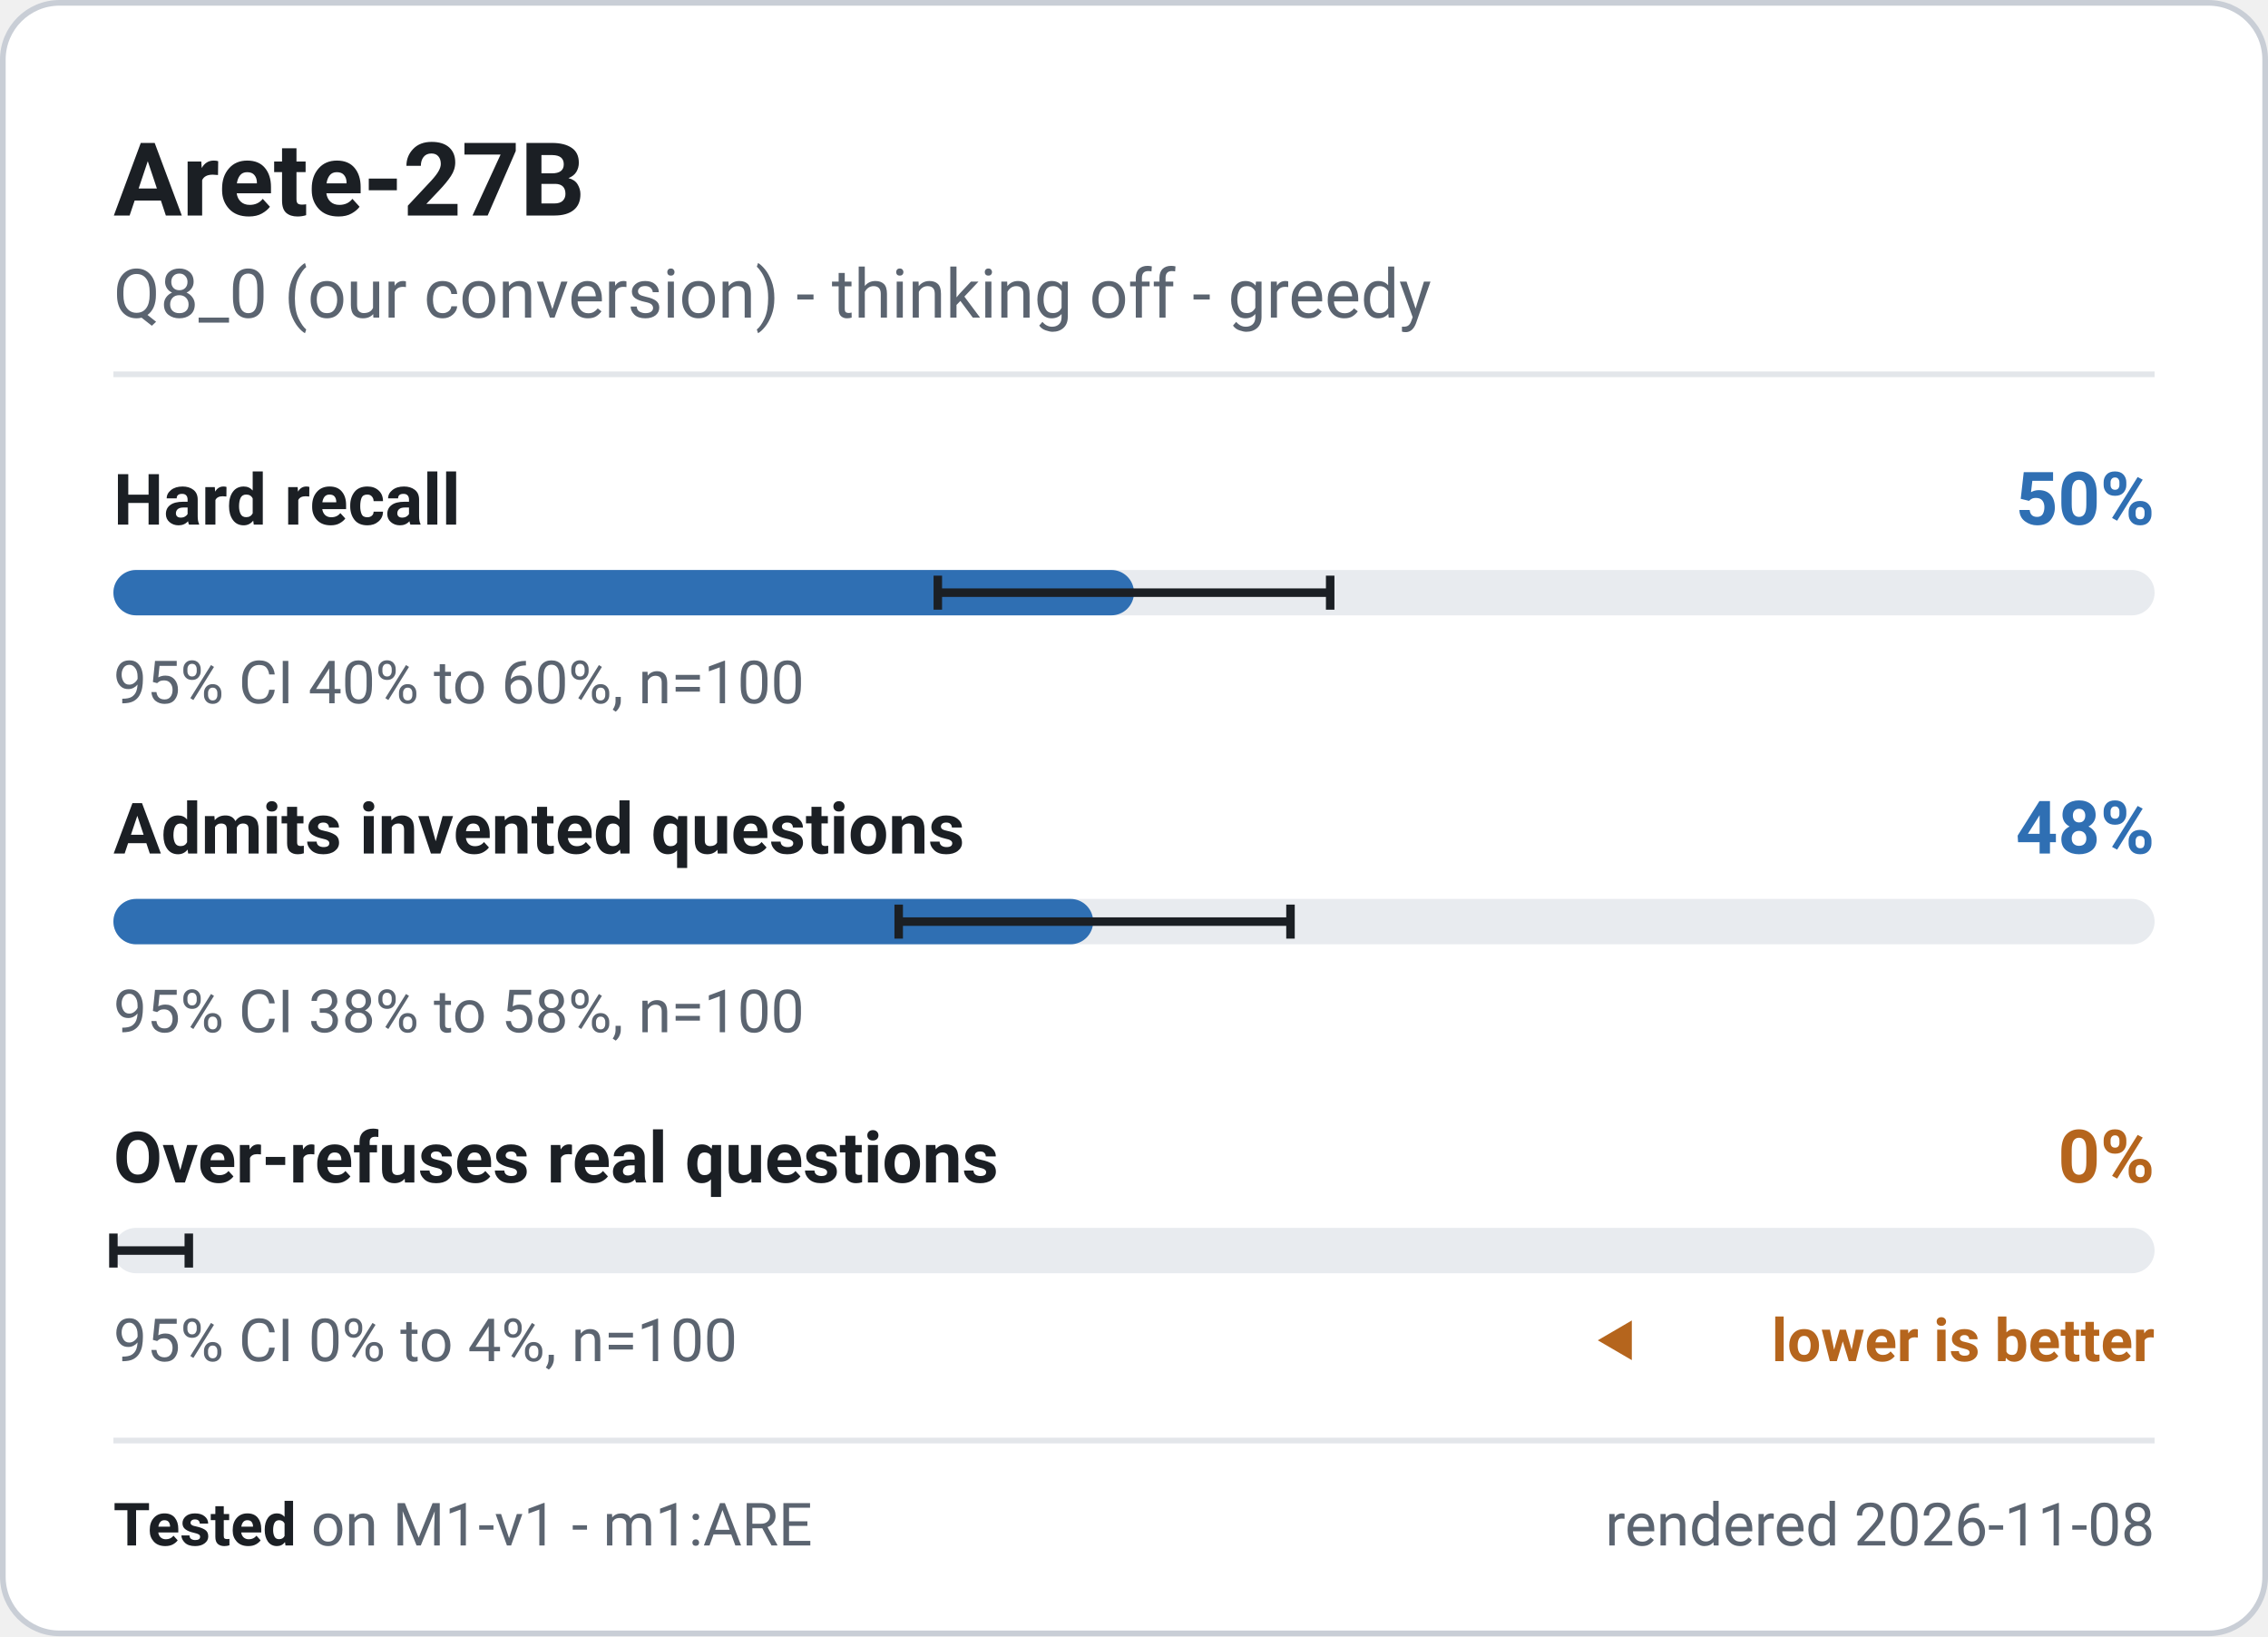
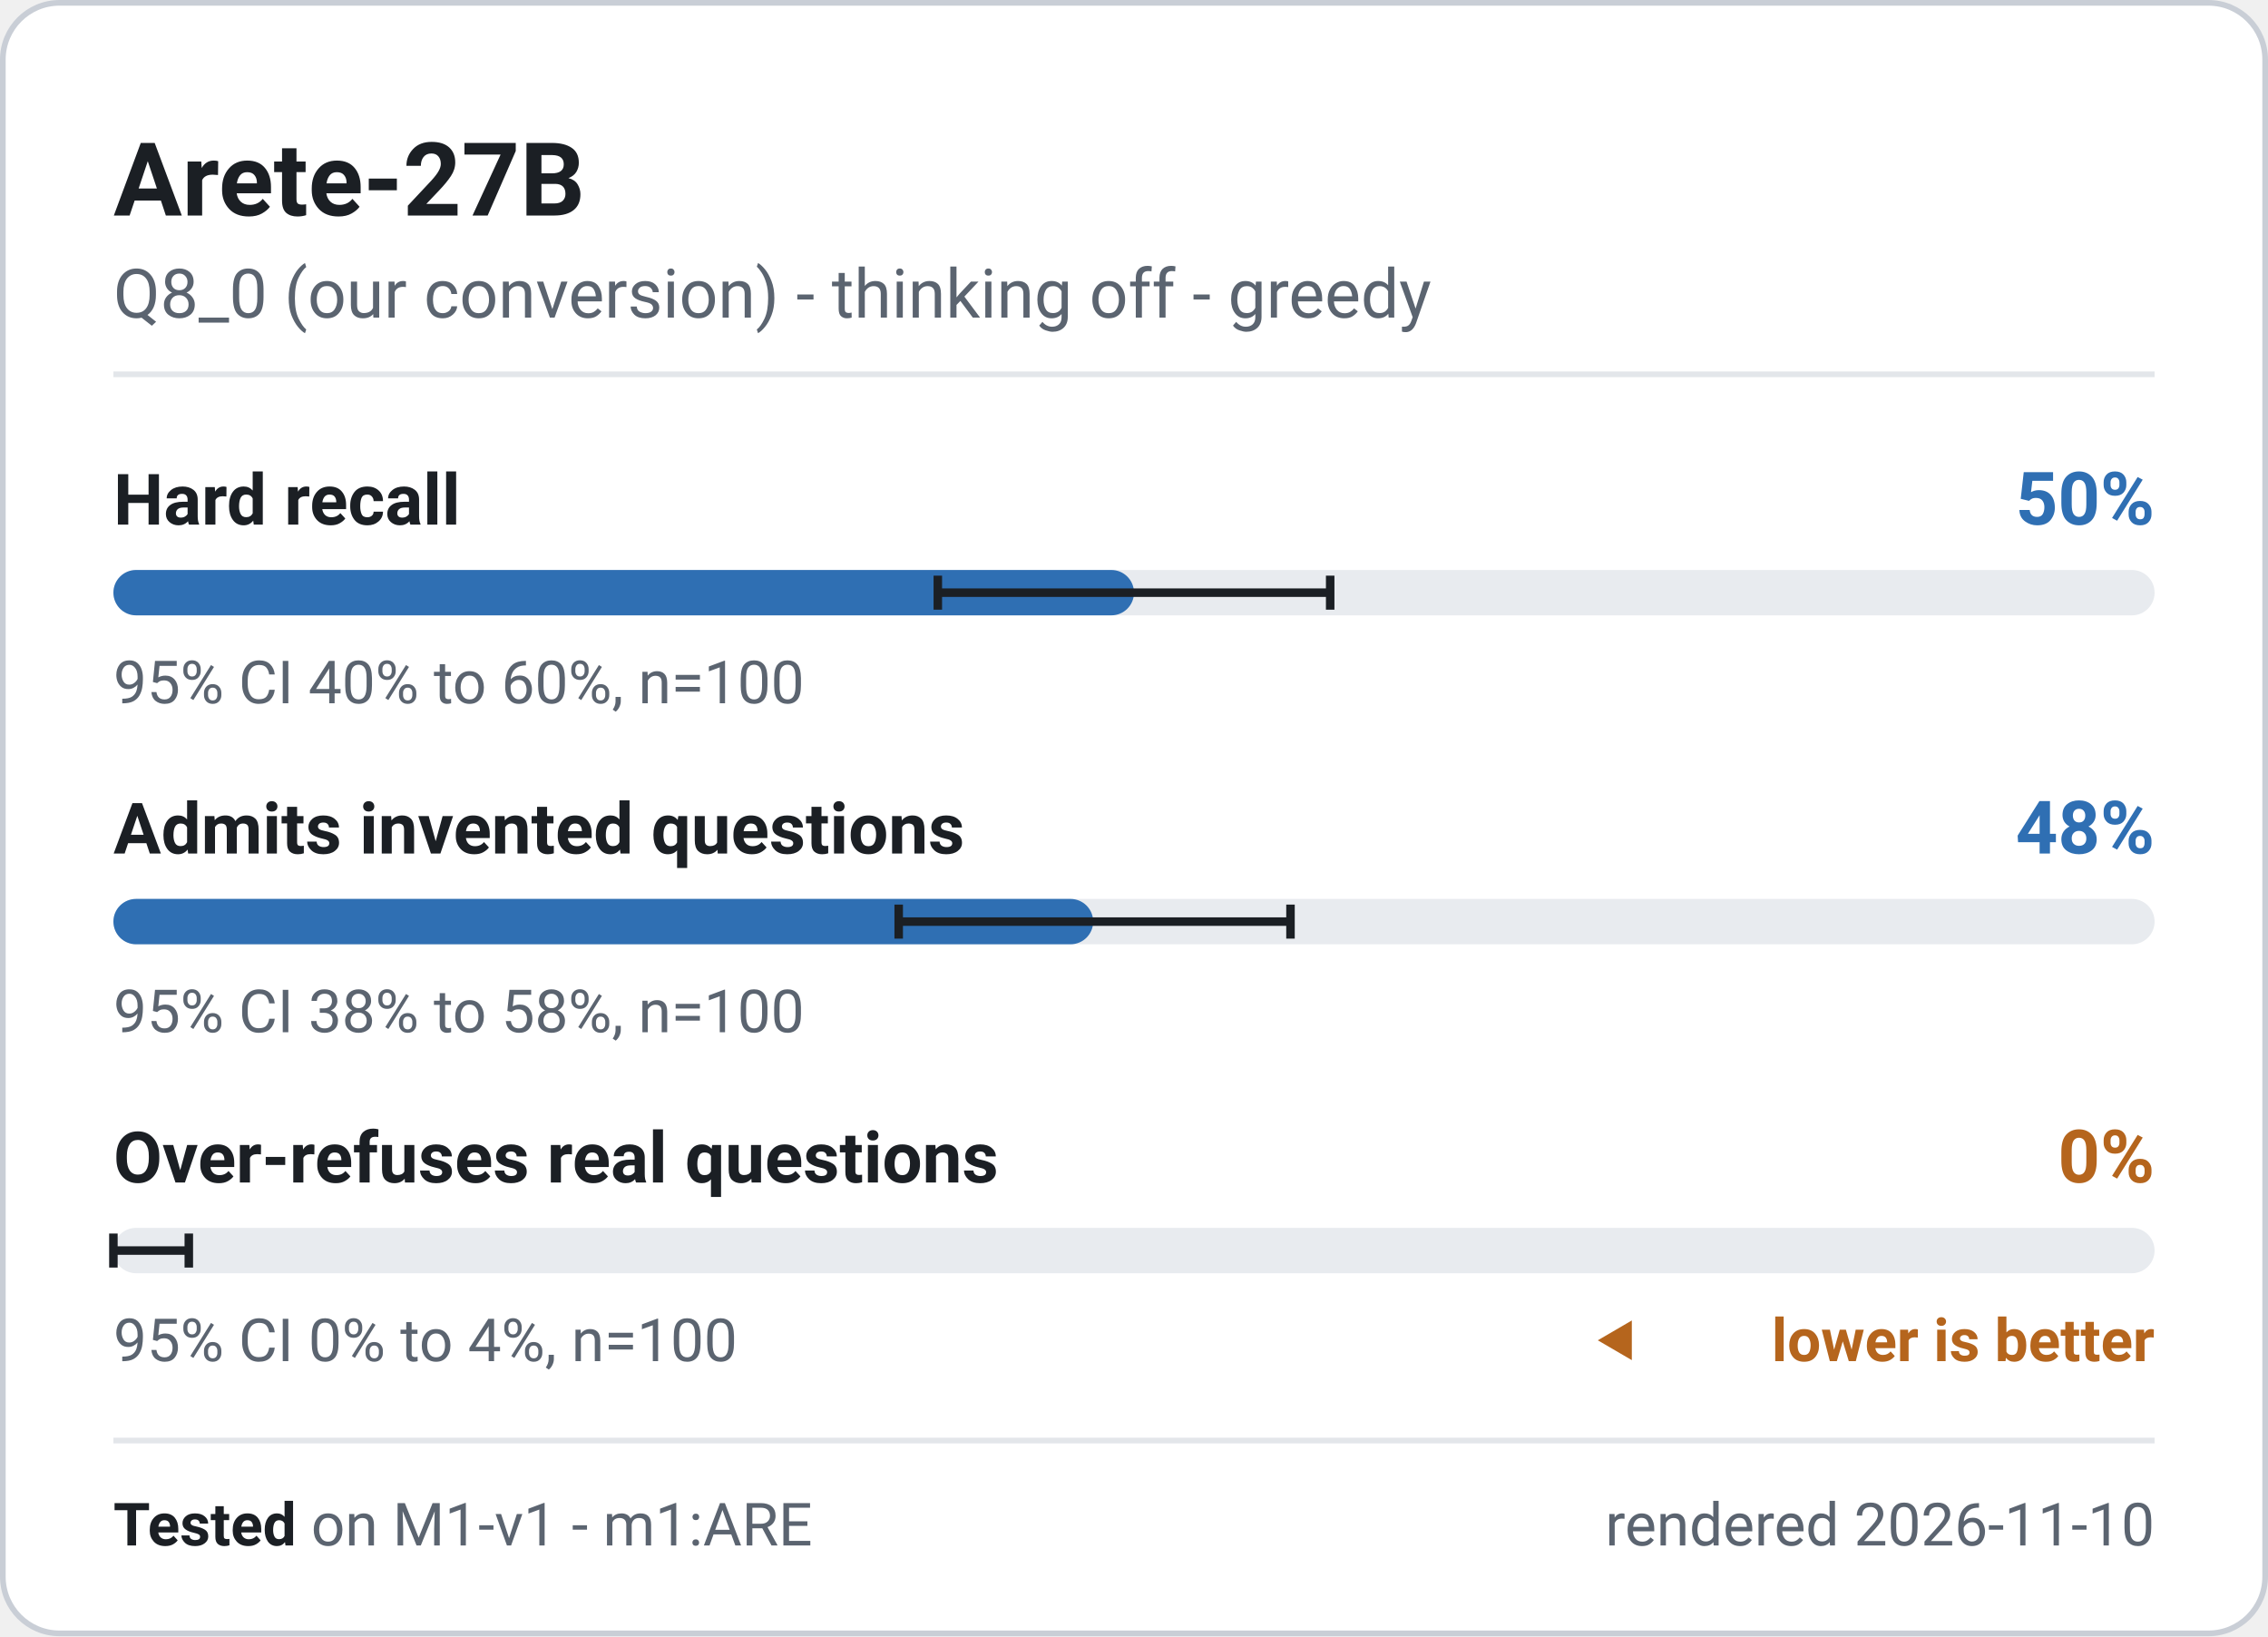
<svg xmlns="http://www.w3.org/2000/svg" width="400" height="288.5" viewBox="0 0 400 288.5" role="img" font-family="system-ui, -apple-system, 'Segoe UI', Roboto, 'Helvetica Neue', Arial, sans-serif" aria-label="Arete-27B - M1-v1 badge">
  <rect x="0.5" y="0.5" width="399" height="287.5" rx="10" fill="#ffffff" stroke="#c9ced6" stroke-width="1" />
  <text x="20" y="38" font-size="18" font-weight="700" fill="#1b1f24" text-anchor="start">Arete-27B</text>
  <text x="20" y="56" font-size="12" font-weight="400" fill="#5b6470" text-anchor="start">Q8_0 (our conversion) - thinking off - greedy</text>
  <line x1="20" y1="66" x2="380" y2="66" stroke="#e3e6ea" stroke-width="1" />
  <g class="meter" data-metric="M1-v1|knowledge.hard_acc" data-v="0.5" data-lo="0.4038" data-hi="0.5962" data-n="100">
    <text x="20" y="92.5" font-size="12.5" font-weight="600" fill="#1b1f24" text-anchor="start">Hard recall</text>
    <text x="380" y="92.5" font-size="13" font-weight="700" fill="#2f6fb3" text-anchor="end">50%</text>
    <rect x="20" y="100.5" width="360" height="8" rx="4" fill="#e8ebef" />
    <rect x="20" y="100.5" width="180.0" height="8" rx="4" fill="#2f6fb3" />
    <path d="M165.4 101.5V107.5M165.4 104.5H234.6M234.6 101.5V107.5" stroke="#1b1f24" stroke-width="1.5" fill="none" />
    <text x="20" y="124" font-size="10.5" font-weight="400" fill="#5b6470" text-anchor="start">95% CI 40% to 60%, n=100</text>
  </g>
  <g class="meter" data-metric="M1-v1|honesty.invented_refusal_lenient" data-v="0.48" data-lo="0.3846" data-hi="0.5768" data-n="100">
    <text x="20" y="150.5" font-size="12.5" font-weight="600" fill="#1b1f24" text-anchor="start">Admits invented questions</text>
    <text x="380" y="150.5" font-size="13" font-weight="700" fill="#2f6fb3" text-anchor="end">48%</text>
    <rect x="20" y="158.5" width="360" height="8" rx="4" fill="#e8ebef" />
    <rect x="20" y="158.5" width="172.8" height="8" rx="4" fill="#2f6fb3" />
    <path d="M158.5 159.5V165.5M158.5 162.5H227.6M227.6 159.5V165.5" stroke="#1b1f24" stroke-width="1.5" fill="none" />
    <text x="20" y="182" font-size="10.5" font-weight="400" fill="#5b6470" text-anchor="start">95% CI 38% to 58%, n=100</text>
  </g>
-   <g class="meter" data-metric="M1-v1|honesty.overabstain_hard" data-v="0.0" data-lo="0" data-hi="0.037" data-n="100">
+   <g class="meter" data-metric="M1-v1|honesty.overabstain_hard_lenient" data-v="0.0" data-lo="0" data-hi="0.037" data-n="100">
    <text x="20" y="208.5" font-size="12.5" font-weight="600" fill="#1b1f24" text-anchor="start">Over-refuses real questions</text>
    <text x="380" y="208.5" font-size="13" font-weight="700" fill="#b5651d" text-anchor="end">0%</text>
    <rect x="20" y="216.5" width="360" height="8" rx="4" fill="#e8ebef" />
    <rect x="20" y="216.5" width="0.0" height="8" rx="4" fill="#b5651d" />
    <path d="M20.0 217.5V223.5M20.0 220.5H33.3M33.3 217.5V223.5" stroke="#1b1f24" stroke-width="1.5" fill="none" />
    <text x="20" y="240" font-size="10.5" font-weight="400" fill="#5b6470" text-anchor="start">95% CI 0% to 4%, n=100</text>
    <path d="M281.8 236.325l6 -3.5v7z" fill="#b5651d" />
    <text x="380" y="240" font-size="10.5" font-weight="600" fill="#b5651d" text-anchor="end">lower is better</text>
  </g>
  <line x1="20" y1="254" x2="380" y2="254" stroke="#e3e6ea" stroke-width="1" />
  <text x="20" y="272.5" font-size="10.5" fill="#5b6470">
    <tspan font-weight="700" fill="#1b1f24">Tested</tspan> on M1-v1 - m1:ARE</text>
-   <text x="380" y="272.5" font-size="10.5" font-weight="400" fill="#5b6470" text-anchor="end">rendered 2026-11-08</text>
+   <text x="380" y="272.5" font-size="10.5" font-weight="400" fill="#5b6470" text-anchor="end">rendered 2026-11-10</text>
</svg>
